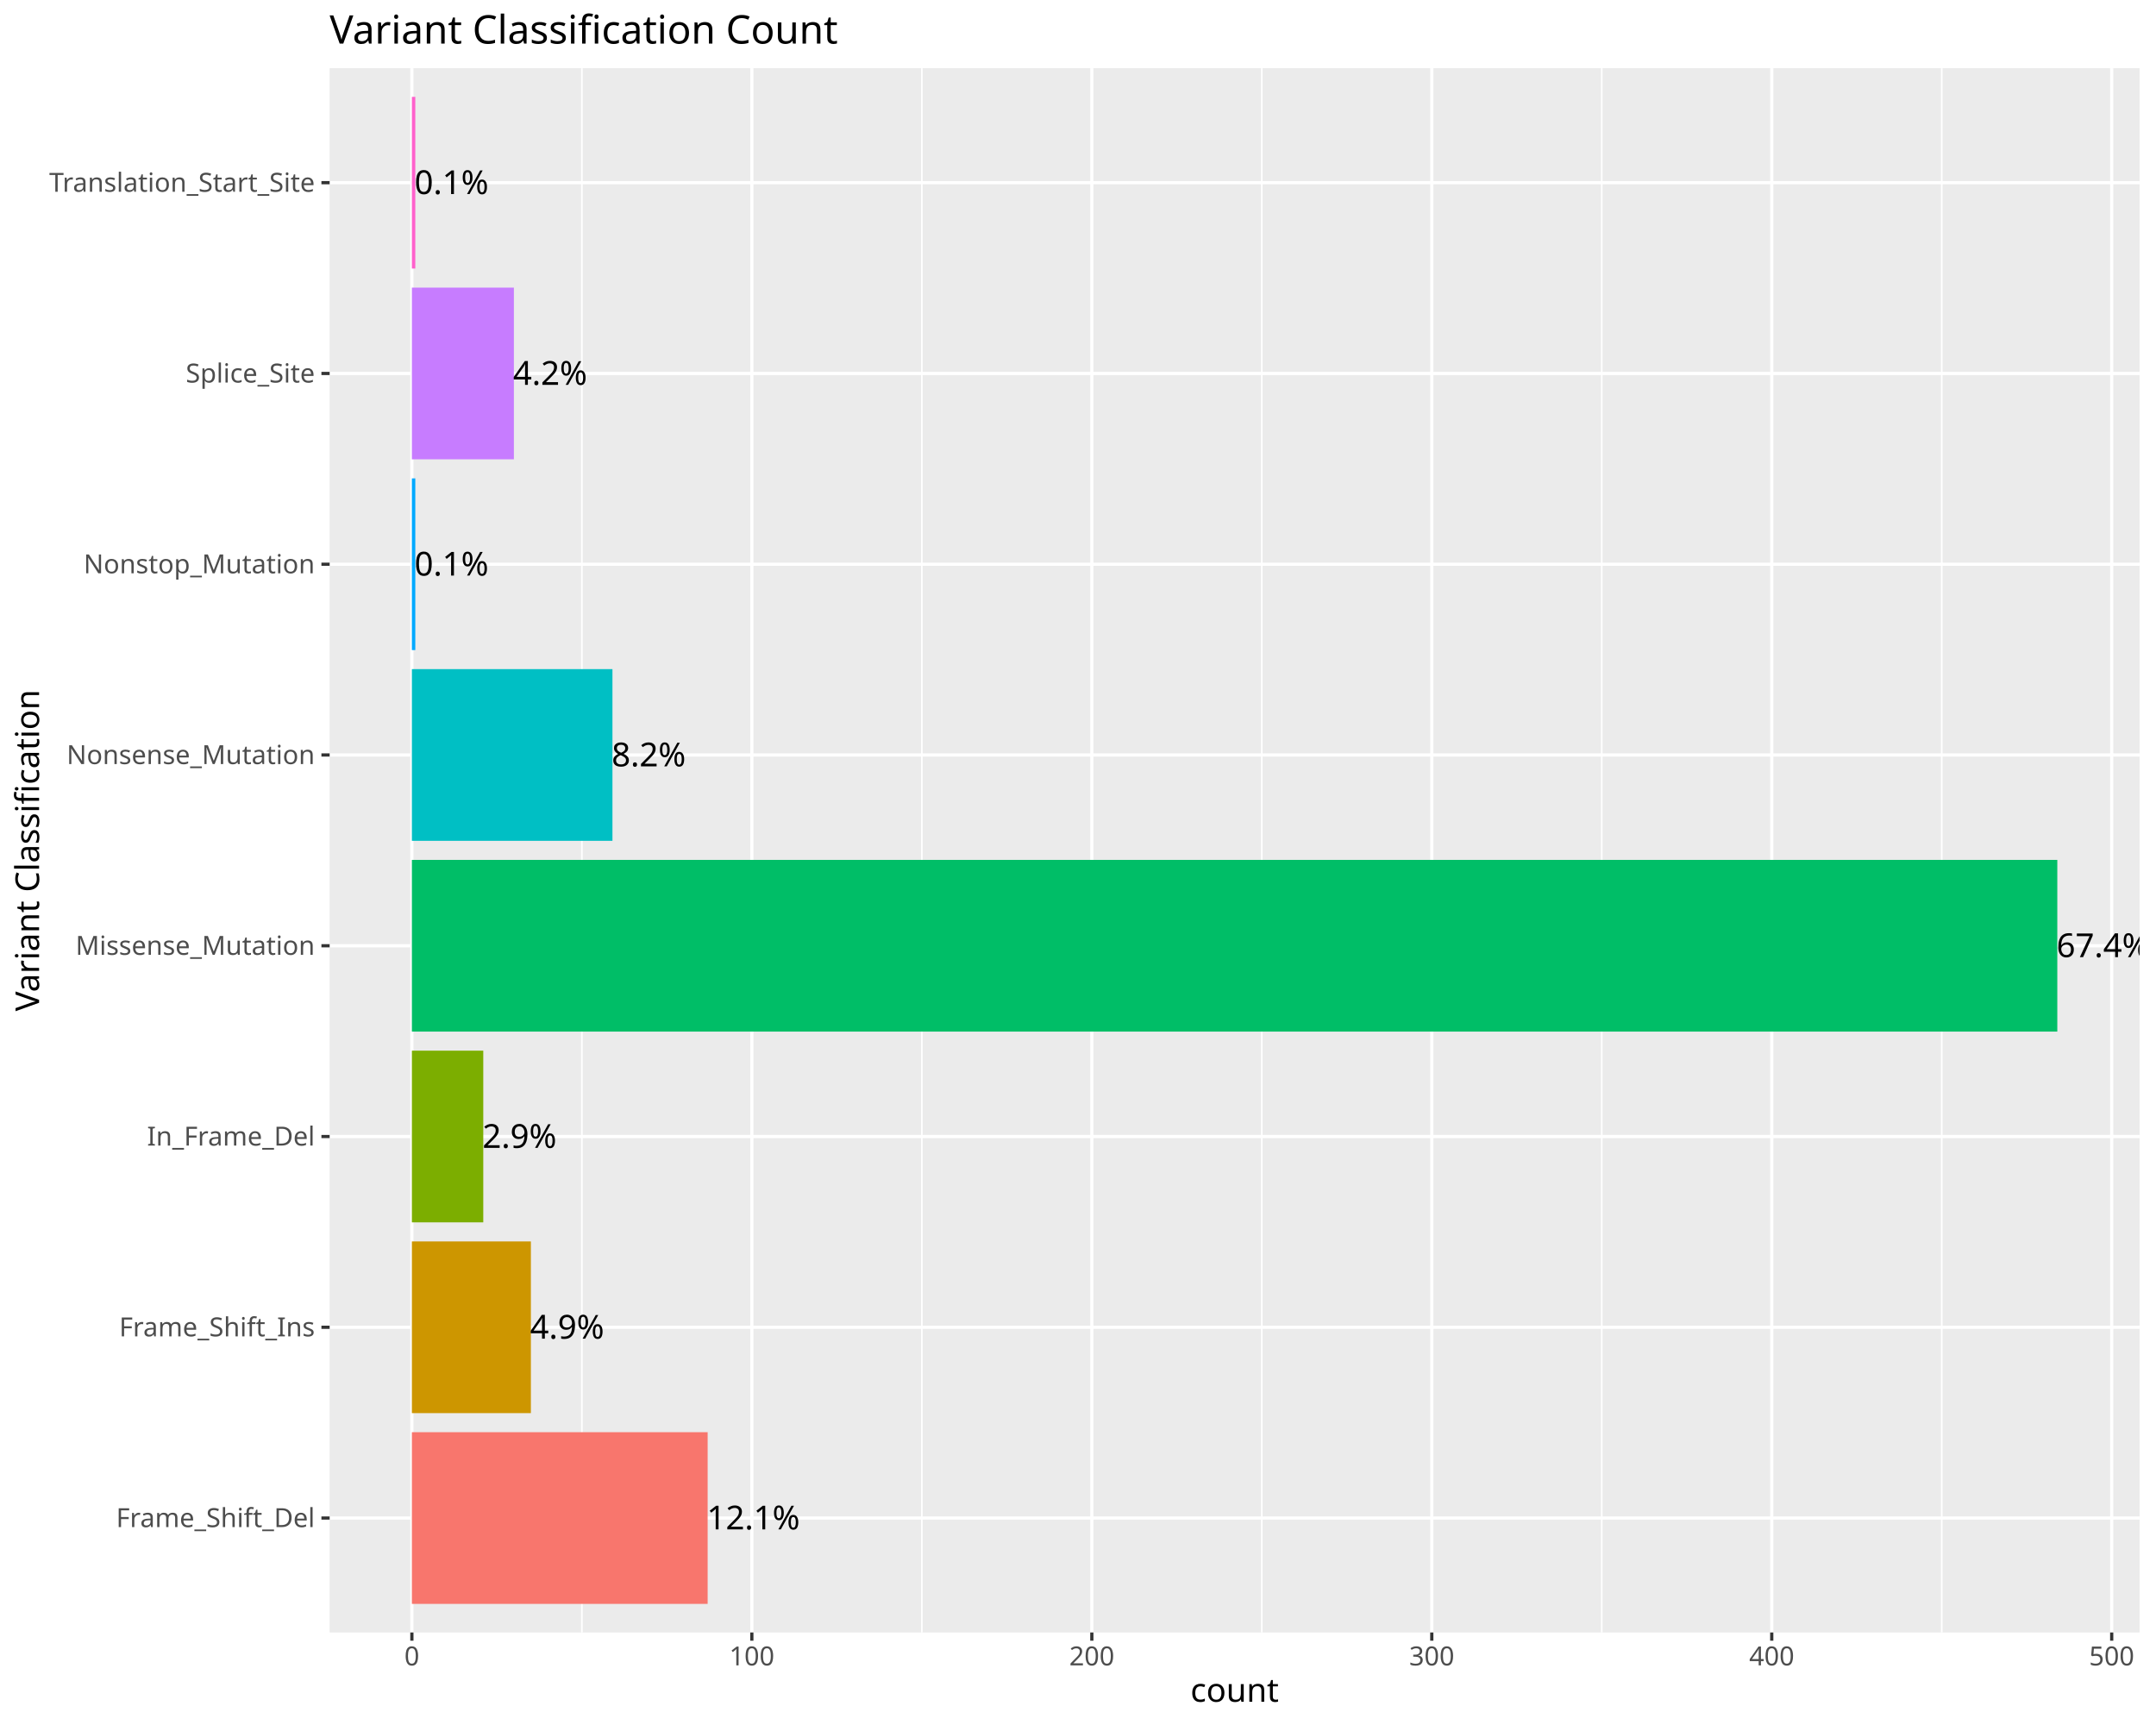
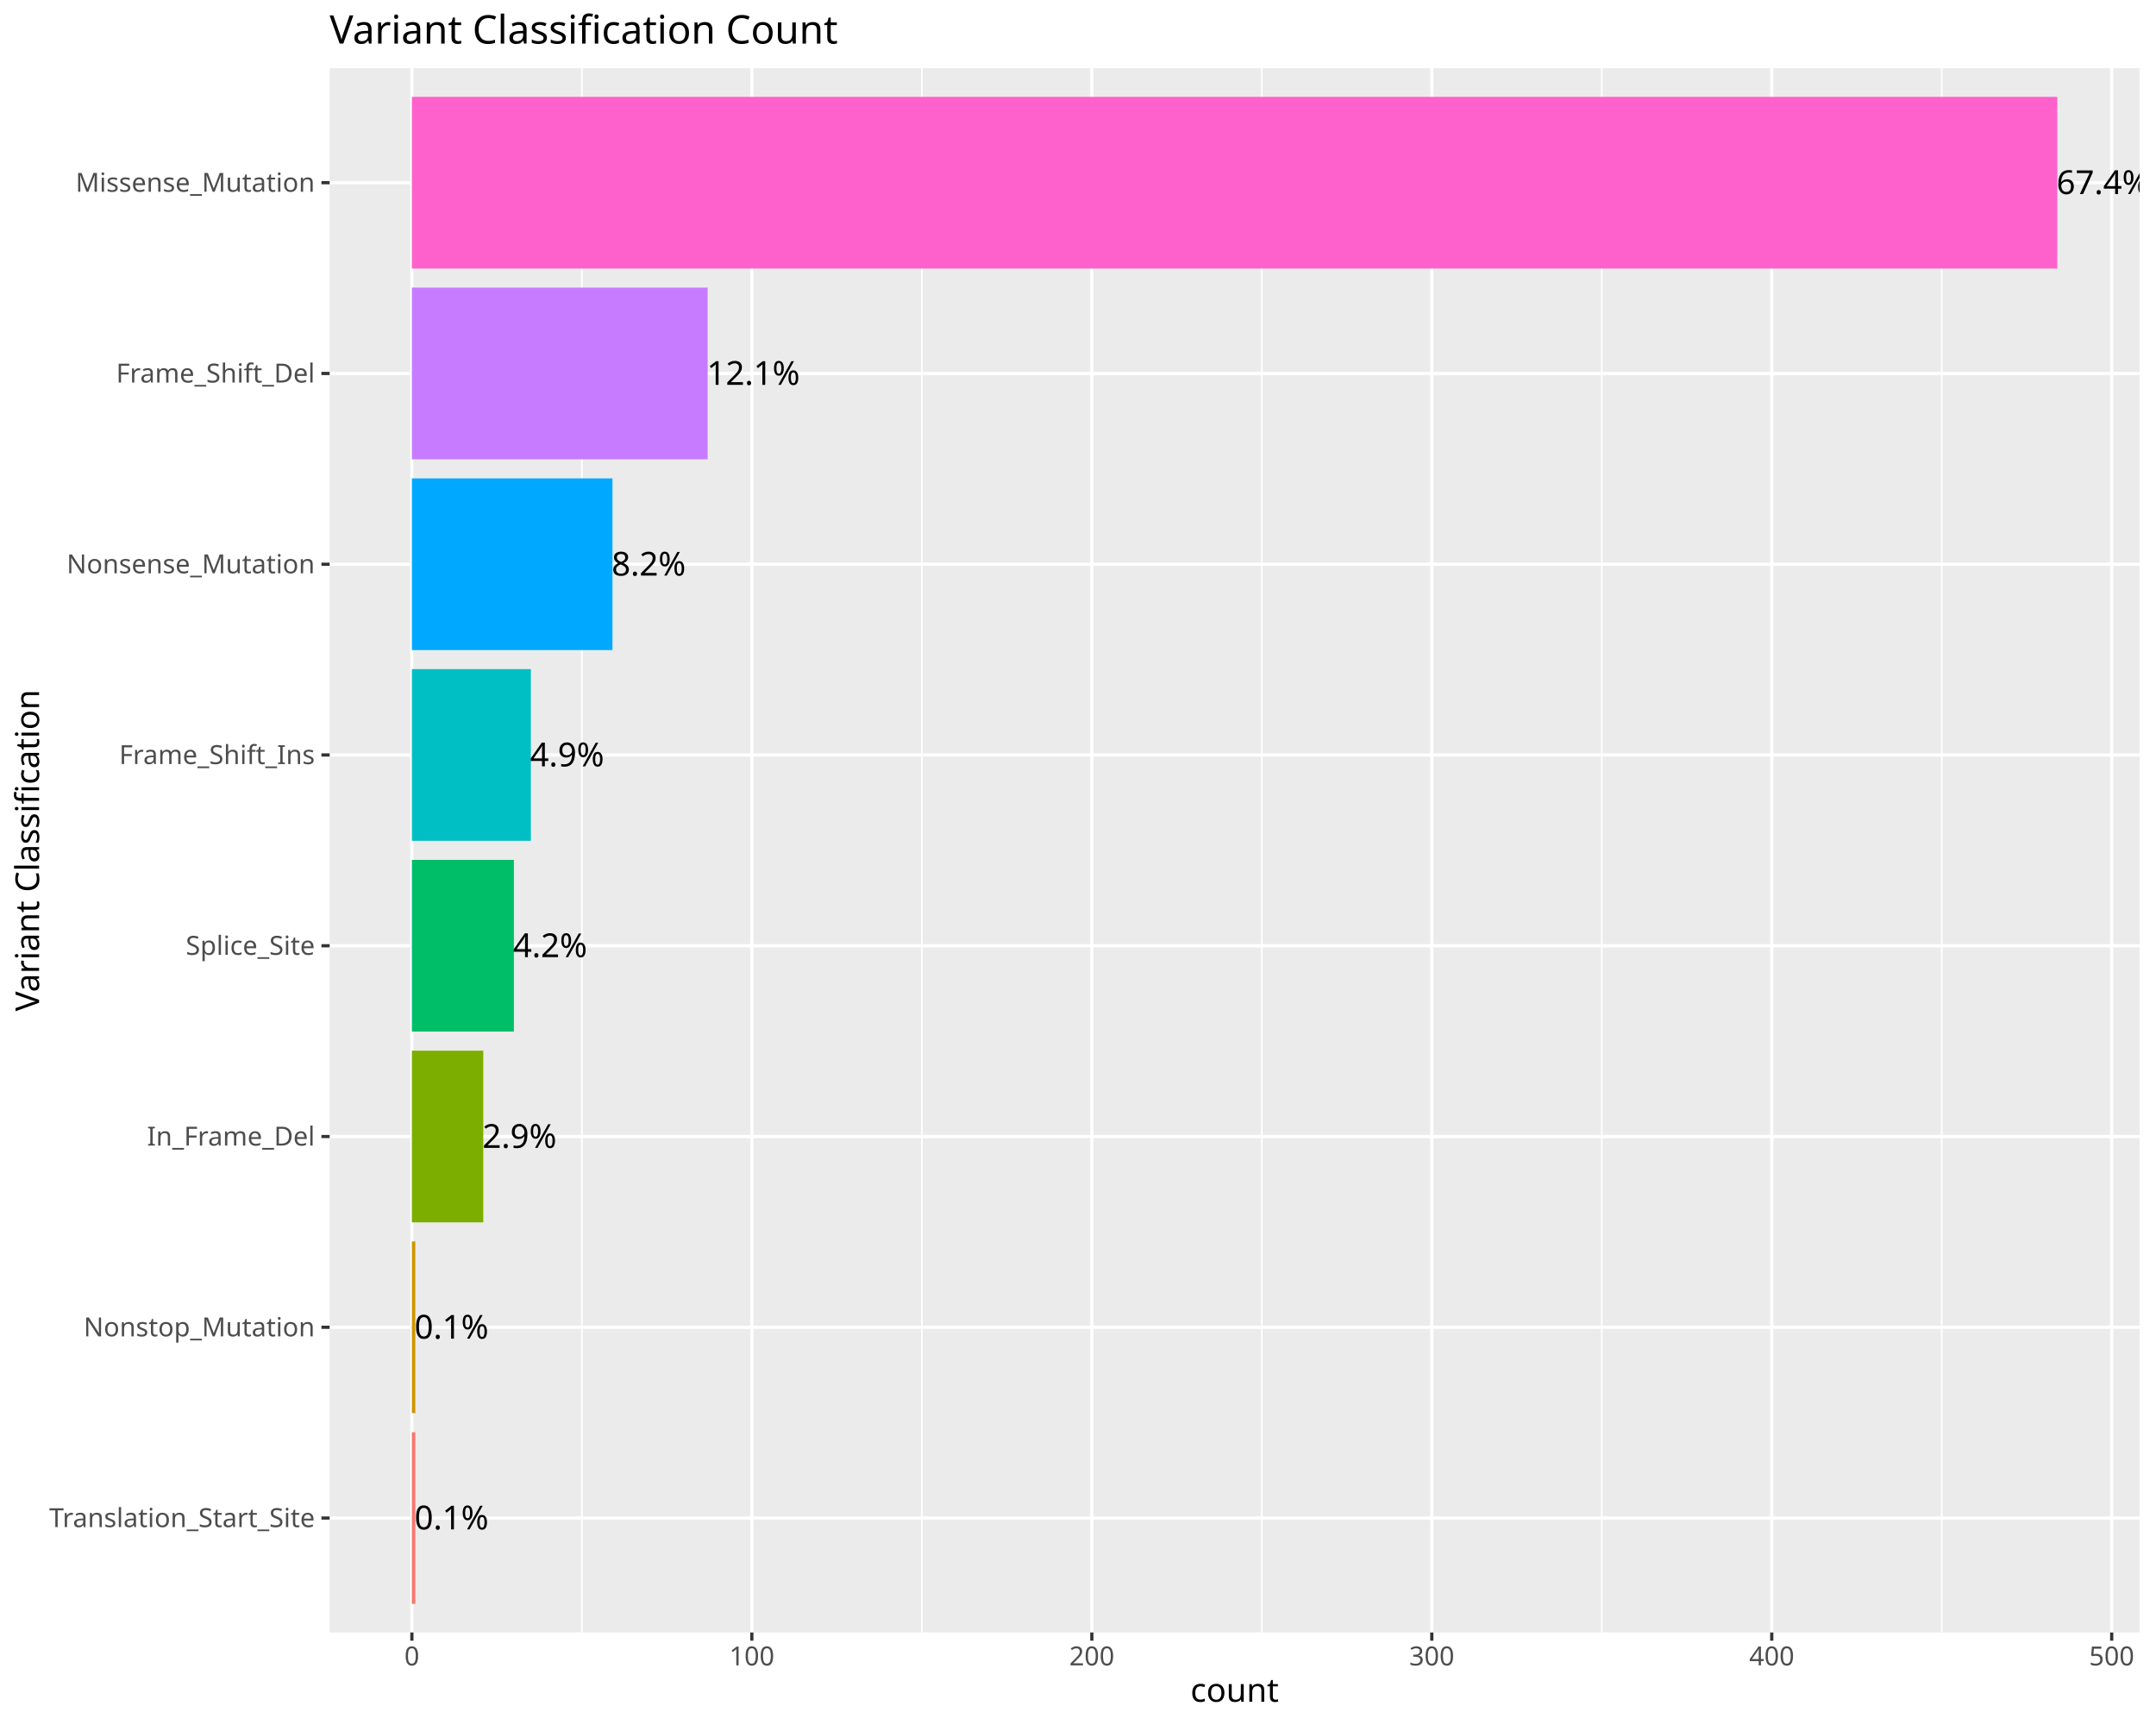
<svg xmlns="http://www.w3.org/2000/svg" class="svglite" data-engine-version="2.0" width="720.00pt" height="576.00pt" viewBox="0 0 720.00 576.00">
  <defs>
    <style type="text/css">
    .svglite line, .svglite polyline, .svglite polygon, .svglite path, .svglite rect, .svglite circle {
      fill: none;
      stroke: #000000;
      stroke-linecap: round;
      stroke-linejoin: round;
      stroke-miterlimit: 10.00;
    }
  </style>
  </defs>
  <rect width="100%" height="100%" style="stroke: none; fill: #FFFFFF;" />
  <defs>
    <clipPath id="cpMC4wMHw3MjAuMDB8MC4wMHw1NzYuMDA=">
      <rect x="0.00" y="0.00" width="720.00" height="576.00" />
    </clipPath>
  </defs>
  <g clip-path="url(#cpMC4wMHw3MjAuMDB8MC4wMHw1NzYuMDA=)">
    <rect x="0.00" y="0.00" width="720.00" height="576.00" style="stroke-width: 1.07; stroke: #FFFFFF; fill: #FFFFFF;" />
  </g>
  <defs>
    <clipPath id="cpMTEwLjA4fDcxNC41MnwyMi43OHw1NDUuMTE=">
      <rect x="110.08" y="22.78" width="604.44" height="522.33" />
    </clipPath>
  </defs>
  <g clip-path="url(#cpMTEwLjA4fDcxNC41MnwyMi43OHw1NDUuMTE=)">
    <rect x="110.08" y="22.78" width="604.44" height="522.33" style="stroke-width: 1.07; stroke: none; fill: #EBEBEB;" />
    <polyline points="194.32,545.11 194.32,22.78 " style="stroke-width: 0.53; stroke: #FFFFFF; stroke-linecap: butt;" />
    <polyline points="307.85,545.11 307.85,22.78 " style="stroke-width: 0.53; stroke: #FFFFFF; stroke-linecap: butt;" />
    <polyline points="421.38,545.11 421.38,22.78 " style="stroke-width: 0.53; stroke: #FFFFFF; stroke-linecap: butt;" />
    <polyline points="534.91,545.11 534.91,22.78 " style="stroke-width: 0.53; stroke: #FFFFFF; stroke-linecap: butt;" />
    <polyline points="648.45,545.11 648.45,22.78 " style="stroke-width: 0.53; stroke: #FFFFFF; stroke-linecap: butt;" />
    <polyline points="110.08,506.89 714.52,506.89 " style="stroke-width: 1.07; stroke: #FFFFFF; stroke-linecap: butt;" />
    <polyline points="110.08,443.19 714.52,443.19 " style="stroke-width: 1.07; stroke: #FFFFFF; stroke-linecap: butt;" />
    <polyline points="110.08,379.50 714.52,379.50 " style="stroke-width: 1.07; stroke: #FFFFFF; stroke-linecap: butt;" />
    <polyline points="110.08,315.80 714.52,315.80 " style="stroke-width: 1.07; stroke: #FFFFFF; stroke-linecap: butt;" />
    <polyline points="110.08,252.10 714.52,252.10 " style="stroke-width: 1.07; stroke: #FFFFFF; stroke-linecap: butt;" />
    <polyline points="110.08,188.40 714.52,188.40 " style="stroke-width: 1.07; stroke: #FFFFFF; stroke-linecap: butt;" />
    <polyline points="110.08,124.70 714.52,124.70 " style="stroke-width: 1.07; stroke: #FFFFFF; stroke-linecap: butt;" />
    <polyline points="110.08,61.00 714.52,61.00 " style="stroke-width: 1.07; stroke: #FFFFFF; stroke-linecap: butt;" />
    <polyline points="137.55,545.11 137.55,22.78 " style="stroke-width: 1.07; stroke: #FFFFFF; stroke-linecap: butt;" />
    <polyline points="251.08,545.11 251.08,22.78 " style="stroke-width: 1.07; stroke: #FFFFFF; stroke-linecap: butt;" />
    <polyline points="364.62,545.11 364.62,22.78 " style="stroke-width: 1.07; stroke: #FFFFFF; stroke-linecap: butt;" />
    <polyline points="478.15,545.11 478.15,22.78 " style="stroke-width: 1.07; stroke: #FFFFFF; stroke-linecap: butt;" />
    <polyline points="591.68,545.11 591.68,22.78 " style="stroke-width: 1.07; stroke: #FFFFFF; stroke-linecap: butt;" />
    <polyline points="705.21,545.11 705.21,22.78 " style="stroke-width: 1.07; stroke: #FFFFFF; stroke-linecap: butt;" />
-     <rect x="137.55" y="478.23" width="98.77" height="57.33" style="stroke-width: 1.07; stroke: none; stroke-linecap: butt; stroke-linejoin: miter; fill: #F8766D;" />
-     <rect x="137.55" y="414.53" width="39.74" height="57.33" style="stroke-width: 1.07; stroke: none; stroke-linecap: butt; stroke-linejoin: miter; fill: #CD9600;" />
+     <rect x="137.55" y="478.23" width="1.14" height="57.33" style="stroke-width: 1.07; stroke: none; stroke-linecap: butt; stroke-linejoin: miter; fill: #F8766D;" />
+     <rect x="137.55" y="414.53" width="1.14" height="57.33" style="stroke-width: 1.07; stroke: none; stroke-linecap: butt; stroke-linejoin: miter; fill: #CD9600;" />
    <rect x="137.55" y="350.83" width="23.84" height="57.33" style="stroke-width: 1.07; stroke: none; stroke-linecap: butt; stroke-linejoin: miter; fill: #7CAE00;" />
-     <rect x="137.55" y="287.13" width="549.49" height="57.33" style="stroke-width: 1.07; stroke: none; stroke-linecap: butt; stroke-linejoin: miter; fill: #00BE67;" />
-     <rect x="137.55" y="223.43" width="66.98" height="57.33" style="stroke-width: 1.07; stroke: none; stroke-linecap: butt; stroke-linejoin: miter; fill: #00BFC4;" />
-     <rect x="137.55" y="159.74" width="1.14" height="57.33" style="stroke-width: 1.07; stroke: none; stroke-linecap: butt; stroke-linejoin: miter; fill: #00A9FF;" />
-     <rect x="137.55" y="96.04" width="34.06" height="57.33" style="stroke-width: 1.07; stroke: none; stroke-linecap: butt; stroke-linejoin: miter; fill: #C77CFF;" />
-     <rect x="137.55" y="32.34" width="1.14" height="57.33" style="stroke-width: 1.07; stroke: none; stroke-linecap: butt; stroke-linejoin: miter; fill: #FF61CC;" />
-     <text x="236.04" y="510.69" style="font-size: 11.04px; font-family: sans;" textLength="31.30px" lengthAdjust="spacingAndGlyphs">12.1%</text>
-     <text x="177.00" y="446.99" style="font-size: 11.04px; font-family: sans;" textLength="25.16px" lengthAdjust="spacingAndGlyphs">4.9%</text>
+     <rect x="137.55" y="287.13" width="34.06" height="57.33" style="stroke-width: 1.07; stroke: none; stroke-linecap: butt; stroke-linejoin: miter; fill: #00BE67;" />
+     <rect x="137.55" y="223.43" width="39.74" height="57.33" style="stroke-width: 1.07; stroke: none; stroke-linecap: butt; stroke-linejoin: miter; fill: #00BFC4;" />
+     <rect x="137.55" y="159.74" width="66.98" height="57.33" style="stroke-width: 1.07; stroke: none; stroke-linecap: butt; stroke-linejoin: miter; fill: #00A9FF;" />
+     <rect x="137.55" y="96.04" width="98.77" height="57.33" style="stroke-width: 1.07; stroke: none; stroke-linecap: butt; stroke-linejoin: miter; fill: #C77CFF;" />
+     <rect x="137.55" y="32.34" width="549.49" height="57.33" style="stroke-width: 1.07; stroke: none; stroke-linecap: butt; stroke-linejoin: miter; fill: #FF61CC;" />
+     <text x="138.40" y="510.69" style="font-size: 11.04px; font-family: sans;" textLength="25.16px" lengthAdjust="spacingAndGlyphs">0.1%</text>
+     <text x="138.40" y="446.99" style="font-size: 11.04px; font-family: sans;" textLength="25.16px" lengthAdjust="spacingAndGlyphs">0.1%</text>
    <text x="161.11" y="383.29" style="font-size: 11.04px; font-family: sans;" textLength="25.16px" lengthAdjust="spacingAndGlyphs">2.9%</text>
-     <text x="686.76" y="319.60" style="font-size: 11.04px; font-family: sans;" textLength="31.30px" lengthAdjust="spacingAndGlyphs">67.4%</text>
-     <text x="204.25" y="255.90" style="font-size: 11.04px; font-family: sans;" textLength="25.16px" lengthAdjust="spacingAndGlyphs">8.2%</text>
-     <text x="138.40" y="192.20" style="font-size: 11.04px; font-family: sans;" textLength="25.16px" lengthAdjust="spacingAndGlyphs">0.1%</text>
-     <text x="171.33" y="128.50" style="font-size: 11.04px; font-family: sans;" textLength="25.16px" lengthAdjust="spacingAndGlyphs">4.2%</text>
-     <text x="138.40" y="64.80" style="font-size: 11.04px; font-family: sans;" textLength="25.16px" lengthAdjust="spacingAndGlyphs">0.1%</text>
+     <text x="171.33" y="319.60" style="font-size: 11.04px; font-family: sans;" textLength="25.16px" lengthAdjust="spacingAndGlyphs">4.2%</text>
+     <text x="177.00" y="255.90" style="font-size: 11.04px; font-family: sans;" textLength="25.16px" lengthAdjust="spacingAndGlyphs">4.9%</text>
+     <text x="204.25" y="192.20" style="font-size: 11.04px; font-family: sans;" textLength="25.16px" lengthAdjust="spacingAndGlyphs">8.2%</text>
+     <text x="236.04" y="128.50" style="font-size: 11.04px; font-family: sans;" textLength="31.30px" lengthAdjust="spacingAndGlyphs">12.1%</text>
+     <text x="686.76" y="64.80" style="font-size: 11.04px; font-family: sans;" textLength="31.30px" lengthAdjust="spacingAndGlyphs">67.4%</text>
  </g>
  <g clip-path="url(#cpMC4wMHw3MjAuMDB8MC4wMHw1NzYuMDA=)">
-     <text x="105.15" y="509.92" text-anchor="end" style="font-size: 8.80px; fill: #4D4D4D; font-family: sans;" textLength="66.03px" lengthAdjust="spacingAndGlyphs">Frame_Shift_Del</text>
-     <text x="105.15" y="446.22" text-anchor="end" style="font-size: 8.80px; fill: #4D4D4D; font-family: sans;" textLength="64.57px" lengthAdjust="spacingAndGlyphs">Frame_Shift_Ins</text>
+     <text x="105.15" y="509.92" text-anchor="end" style="font-size: 8.80px; fill: #4D4D4D; font-family: sans;" textLength="87.07px" lengthAdjust="spacingAndGlyphs">Translation_Start_Site</text>
+     <text x="105.15" y="446.22" text-anchor="end" style="font-size: 8.80px; fill: #4D4D4D; font-family: sans;" textLength="71.43px" lengthAdjust="spacingAndGlyphs">Nonstop_Mutation</text>
    <text x="105.15" y="382.52" text-anchor="end" style="font-size: 8.80px; fill: #4D4D4D; font-family: sans;" textLength="55.76px" lengthAdjust="spacingAndGlyphs">In_Frame_Del</text>
-     <text x="105.15" y="318.83" text-anchor="end" style="font-size: 8.80px; fill: #4D4D4D; font-family: sans;" textLength="75.83px" lengthAdjust="spacingAndGlyphs">Missense_Mutation</text>
-     <text x="105.15" y="255.13" text-anchor="end" style="font-size: 8.80px; fill: #4D4D4D; font-family: sans;" textLength="78.29px" lengthAdjust="spacingAndGlyphs">Nonsense_Mutation</text>
-     <text x="105.15" y="191.43" text-anchor="end" style="font-size: 8.80px; fill: #4D4D4D; font-family: sans;" textLength="71.43px" lengthAdjust="spacingAndGlyphs">Nonstop_Mutation</text>
-     <text x="105.15" y="127.73" text-anchor="end" style="font-size: 8.80px; fill: #4D4D4D; font-family: sans;" textLength="44.03px" lengthAdjust="spacingAndGlyphs">Splice_Site</text>
-     <text x="105.15" y="64.03" text-anchor="end" style="font-size: 8.80px; fill: #4D4D4D; font-family: sans;" textLength="87.07px" lengthAdjust="spacingAndGlyphs">Translation_Start_Site</text>
+     <text x="105.15" y="318.83" text-anchor="end" style="font-size: 8.80px; fill: #4D4D4D; font-family: sans;" textLength="44.03px" lengthAdjust="spacingAndGlyphs">Splice_Site</text>
+     <text x="105.15" y="255.13" text-anchor="end" style="font-size: 8.80px; fill: #4D4D4D; font-family: sans;" textLength="64.57px" lengthAdjust="spacingAndGlyphs">Frame_Shift_Ins</text>
+     <text x="105.15" y="191.43" text-anchor="end" style="font-size: 8.80px; fill: #4D4D4D; font-family: sans;" textLength="78.29px" lengthAdjust="spacingAndGlyphs">Nonsense_Mutation</text>
+     <text x="105.15" y="127.73" text-anchor="end" style="font-size: 8.80px; fill: #4D4D4D; font-family: sans;" textLength="66.03px" lengthAdjust="spacingAndGlyphs">Frame_Shift_Del</text>
+     <text x="105.15" y="64.03" text-anchor="end" style="font-size: 8.80px; fill: #4D4D4D; font-family: sans;" textLength="75.83px" lengthAdjust="spacingAndGlyphs">Missense_Mutation</text>
    <polyline points="107.34,506.89 110.08,506.89 " style="stroke-width: 1.07; stroke: #333333; stroke-linecap: butt;" />
    <polyline points="107.34,443.19 110.08,443.19 " style="stroke-width: 1.07; stroke: #333333; stroke-linecap: butt;" />
    <polyline points="107.34,379.50 110.08,379.50 " style="stroke-width: 1.07; stroke: #333333; stroke-linecap: butt;" />
    <polyline points="107.34,315.80 110.08,315.80 " style="stroke-width: 1.07; stroke: #333333; stroke-linecap: butt;" />
    <polyline points="107.34,252.10 110.08,252.10 " style="stroke-width: 1.07; stroke: #333333; stroke-linecap: butt;" />
    <polyline points="107.34,188.40 110.08,188.40 " style="stroke-width: 1.07; stroke: #333333; stroke-linecap: butt;" />
    <polyline points="107.34,124.70 110.08,124.70 " style="stroke-width: 1.07; stroke: #333333; stroke-linecap: butt;" />
    <polyline points="107.34,61.00 110.08,61.00 " style="stroke-width: 1.07; stroke: #333333; stroke-linecap: butt;" />
    <polyline points="137.55,547.85 137.55,545.11 " style="stroke-width: 1.07; stroke: #333333; stroke-linecap: butt;" />
    <polyline points="251.08,547.85 251.08,545.11 " style="stroke-width: 1.07; stroke: #333333; stroke-linecap: butt;" />
    <polyline points="364.62,547.85 364.62,545.11 " style="stroke-width: 1.07; stroke: #333333; stroke-linecap: butt;" />
    <polyline points="478.15,547.85 478.15,545.11 " style="stroke-width: 1.07; stroke: #333333; stroke-linecap: butt;" />
    <polyline points="591.68,547.85 591.68,545.11 " style="stroke-width: 1.07; stroke: #333333; stroke-linecap: butt;" />
    <polyline points="705.21,547.85 705.21,545.11 " style="stroke-width: 1.07; stroke: #333333; stroke-linecap: butt;" />
    <text x="137.55" y="556.10" text-anchor="middle" style="font-size: 8.80px; fill: #4D4D4D; font-family: sans;" textLength="4.89px" lengthAdjust="spacingAndGlyphs">0</text>
    <text x="251.08" y="556.10" text-anchor="middle" style="font-size: 8.80px; fill: #4D4D4D; font-family: sans;" textLength="14.68px" lengthAdjust="spacingAndGlyphs">100</text>
    <text x="364.62" y="556.10" text-anchor="middle" style="font-size: 8.80px; fill: #4D4D4D; font-family: sans;" textLength="14.68px" lengthAdjust="spacingAndGlyphs">200</text>
    <text x="478.15" y="556.10" text-anchor="middle" style="font-size: 8.80px; fill: #4D4D4D; font-family: sans;" textLength="14.68px" lengthAdjust="spacingAndGlyphs">300</text>
    <text x="591.68" y="556.10" text-anchor="middle" style="font-size: 8.80px; fill: #4D4D4D; font-family: sans;" textLength="14.68px" lengthAdjust="spacingAndGlyphs">400</text>
    <text x="705.21" y="556.10" text-anchor="middle" style="font-size: 8.80px; fill: #4D4D4D; font-family: sans;" textLength="14.68px" lengthAdjust="spacingAndGlyphs">500</text>
    <text x="412.30" y="568.24" text-anchor="middle" style="font-size: 11.00px; font-family: sans;" textLength="26.91px" lengthAdjust="spacingAndGlyphs">count</text>
    <text transform="translate(13.05,283.95) rotate(-90)" text-anchor="middle" style="font-size: 11.00px; font-family: sans;" textLength="102.72px" lengthAdjust="spacingAndGlyphs">Variant Classification</text>
    <text x="110.08" y="14.56" style="font-size: 13.20px; font-family: sans;" textLength="162.16px" lengthAdjust="spacingAndGlyphs">Variant Classification Count</text>
  </g>
</svg>
